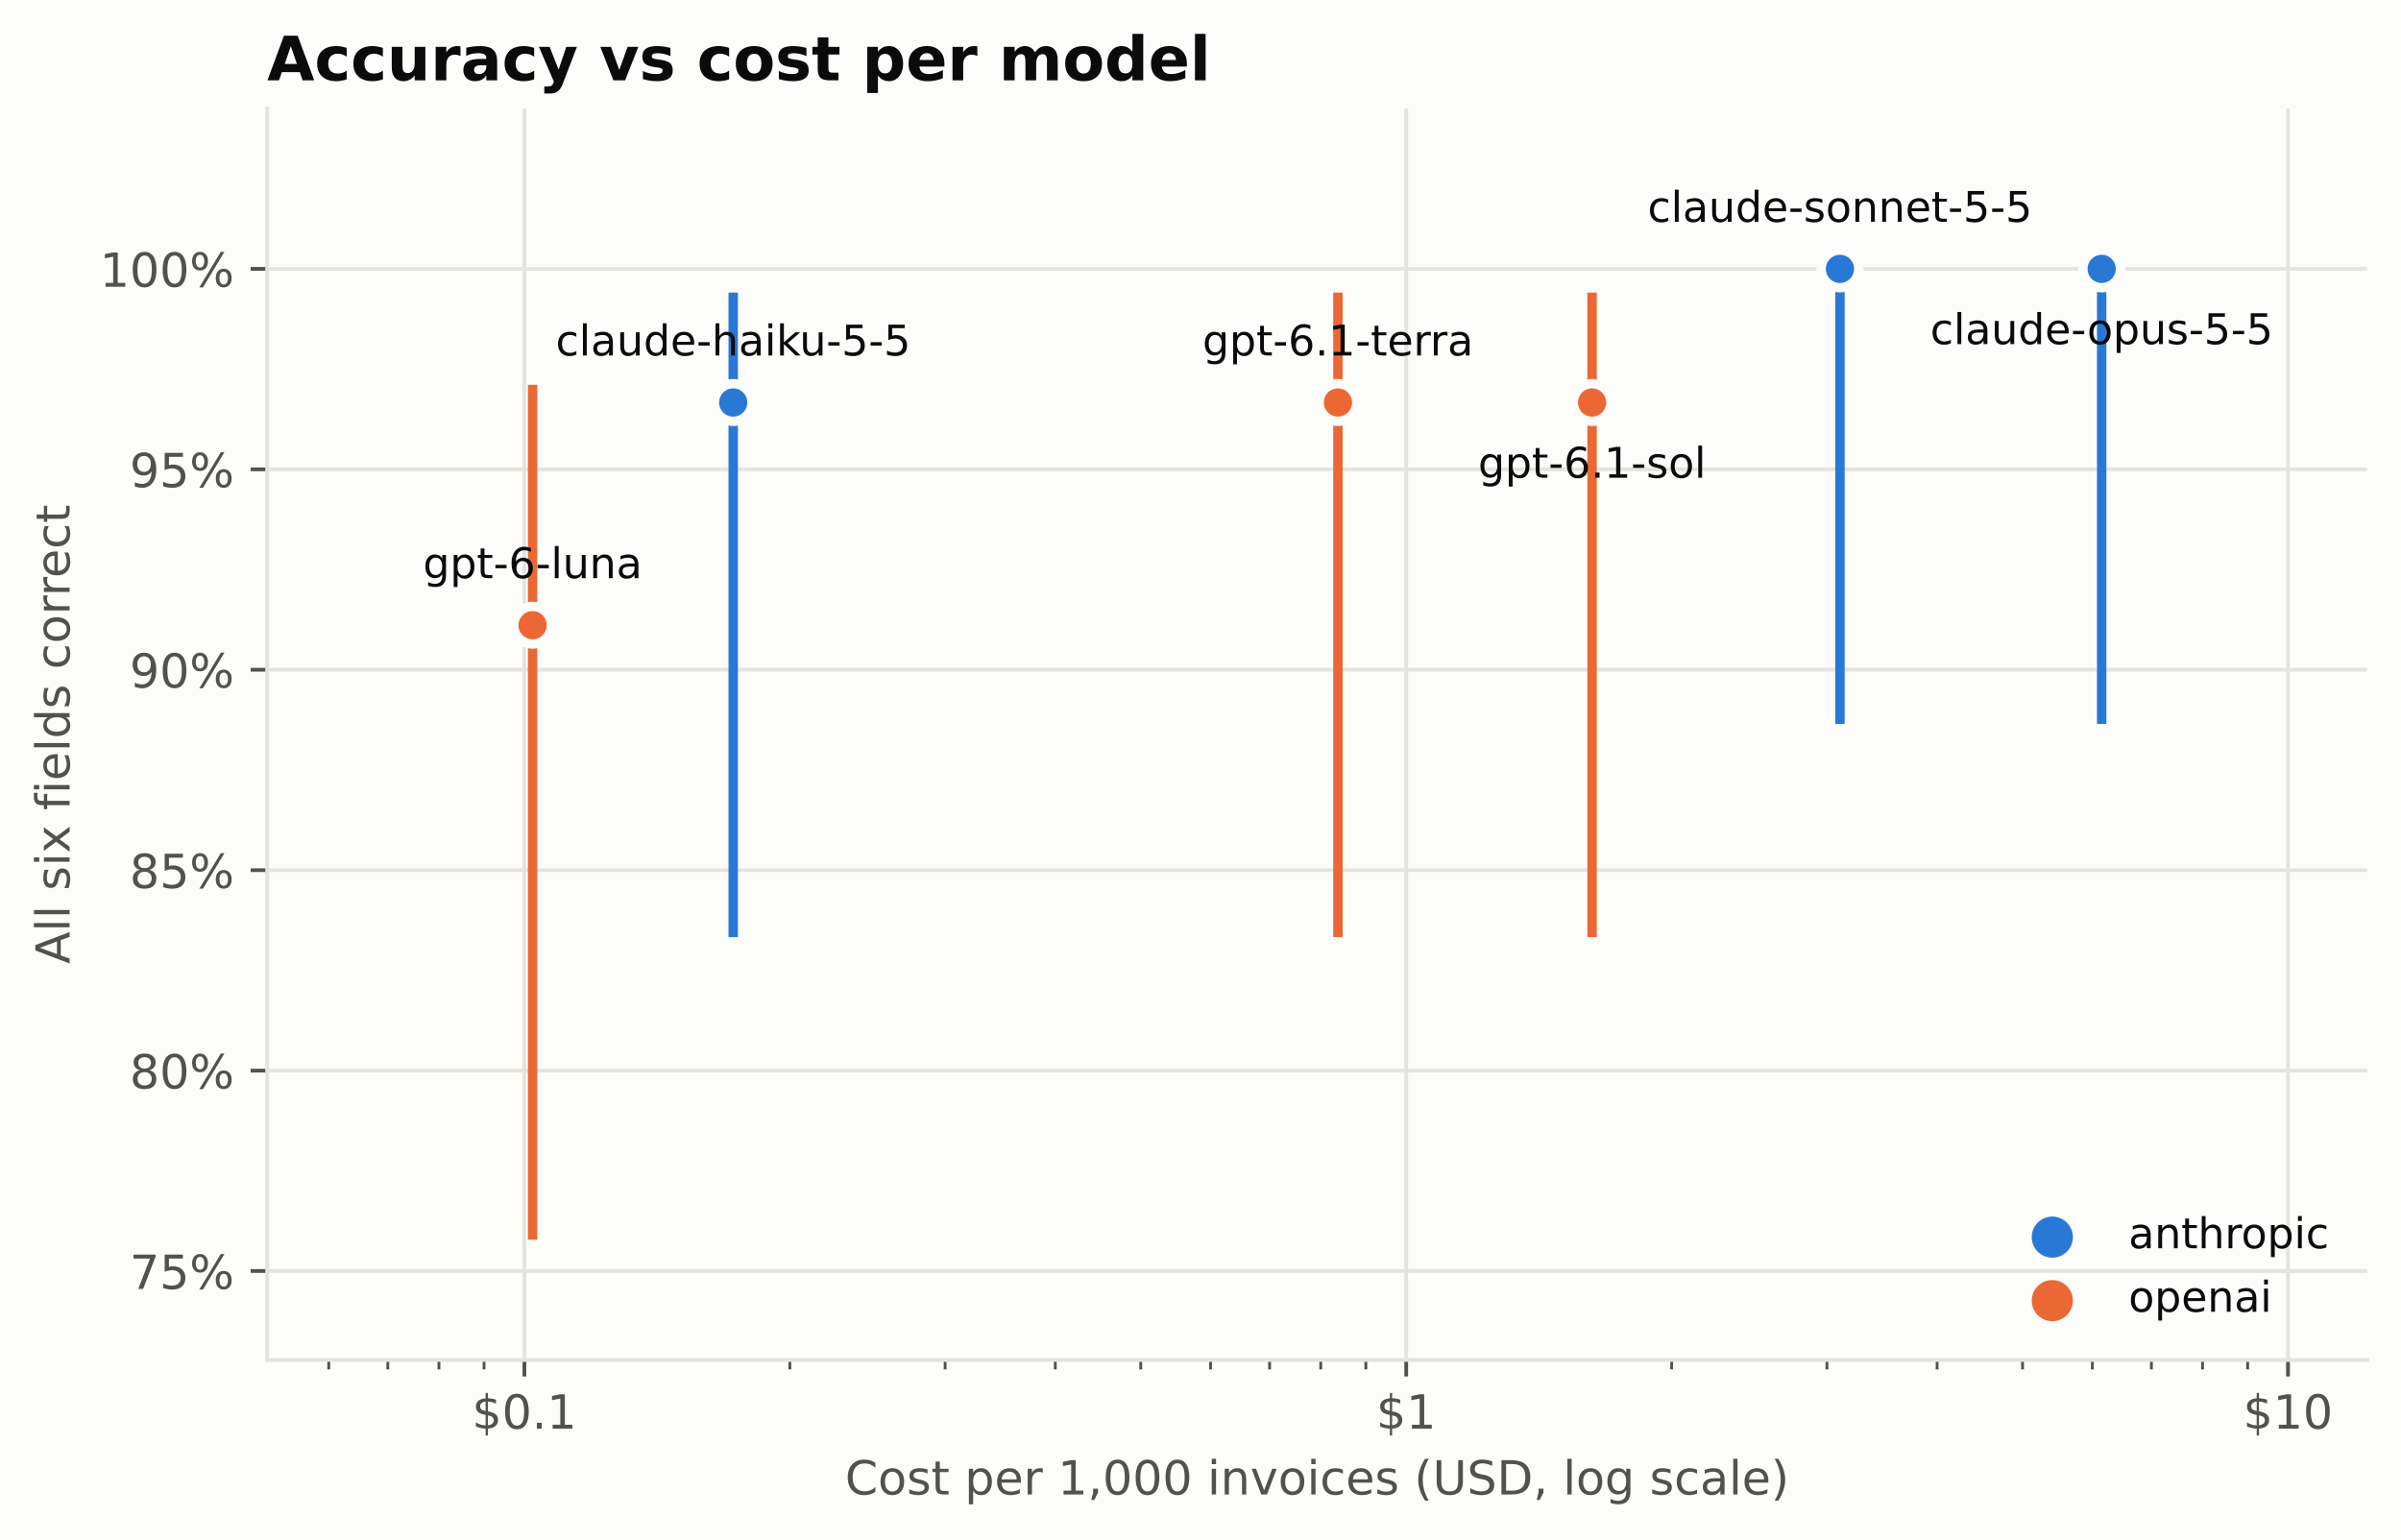
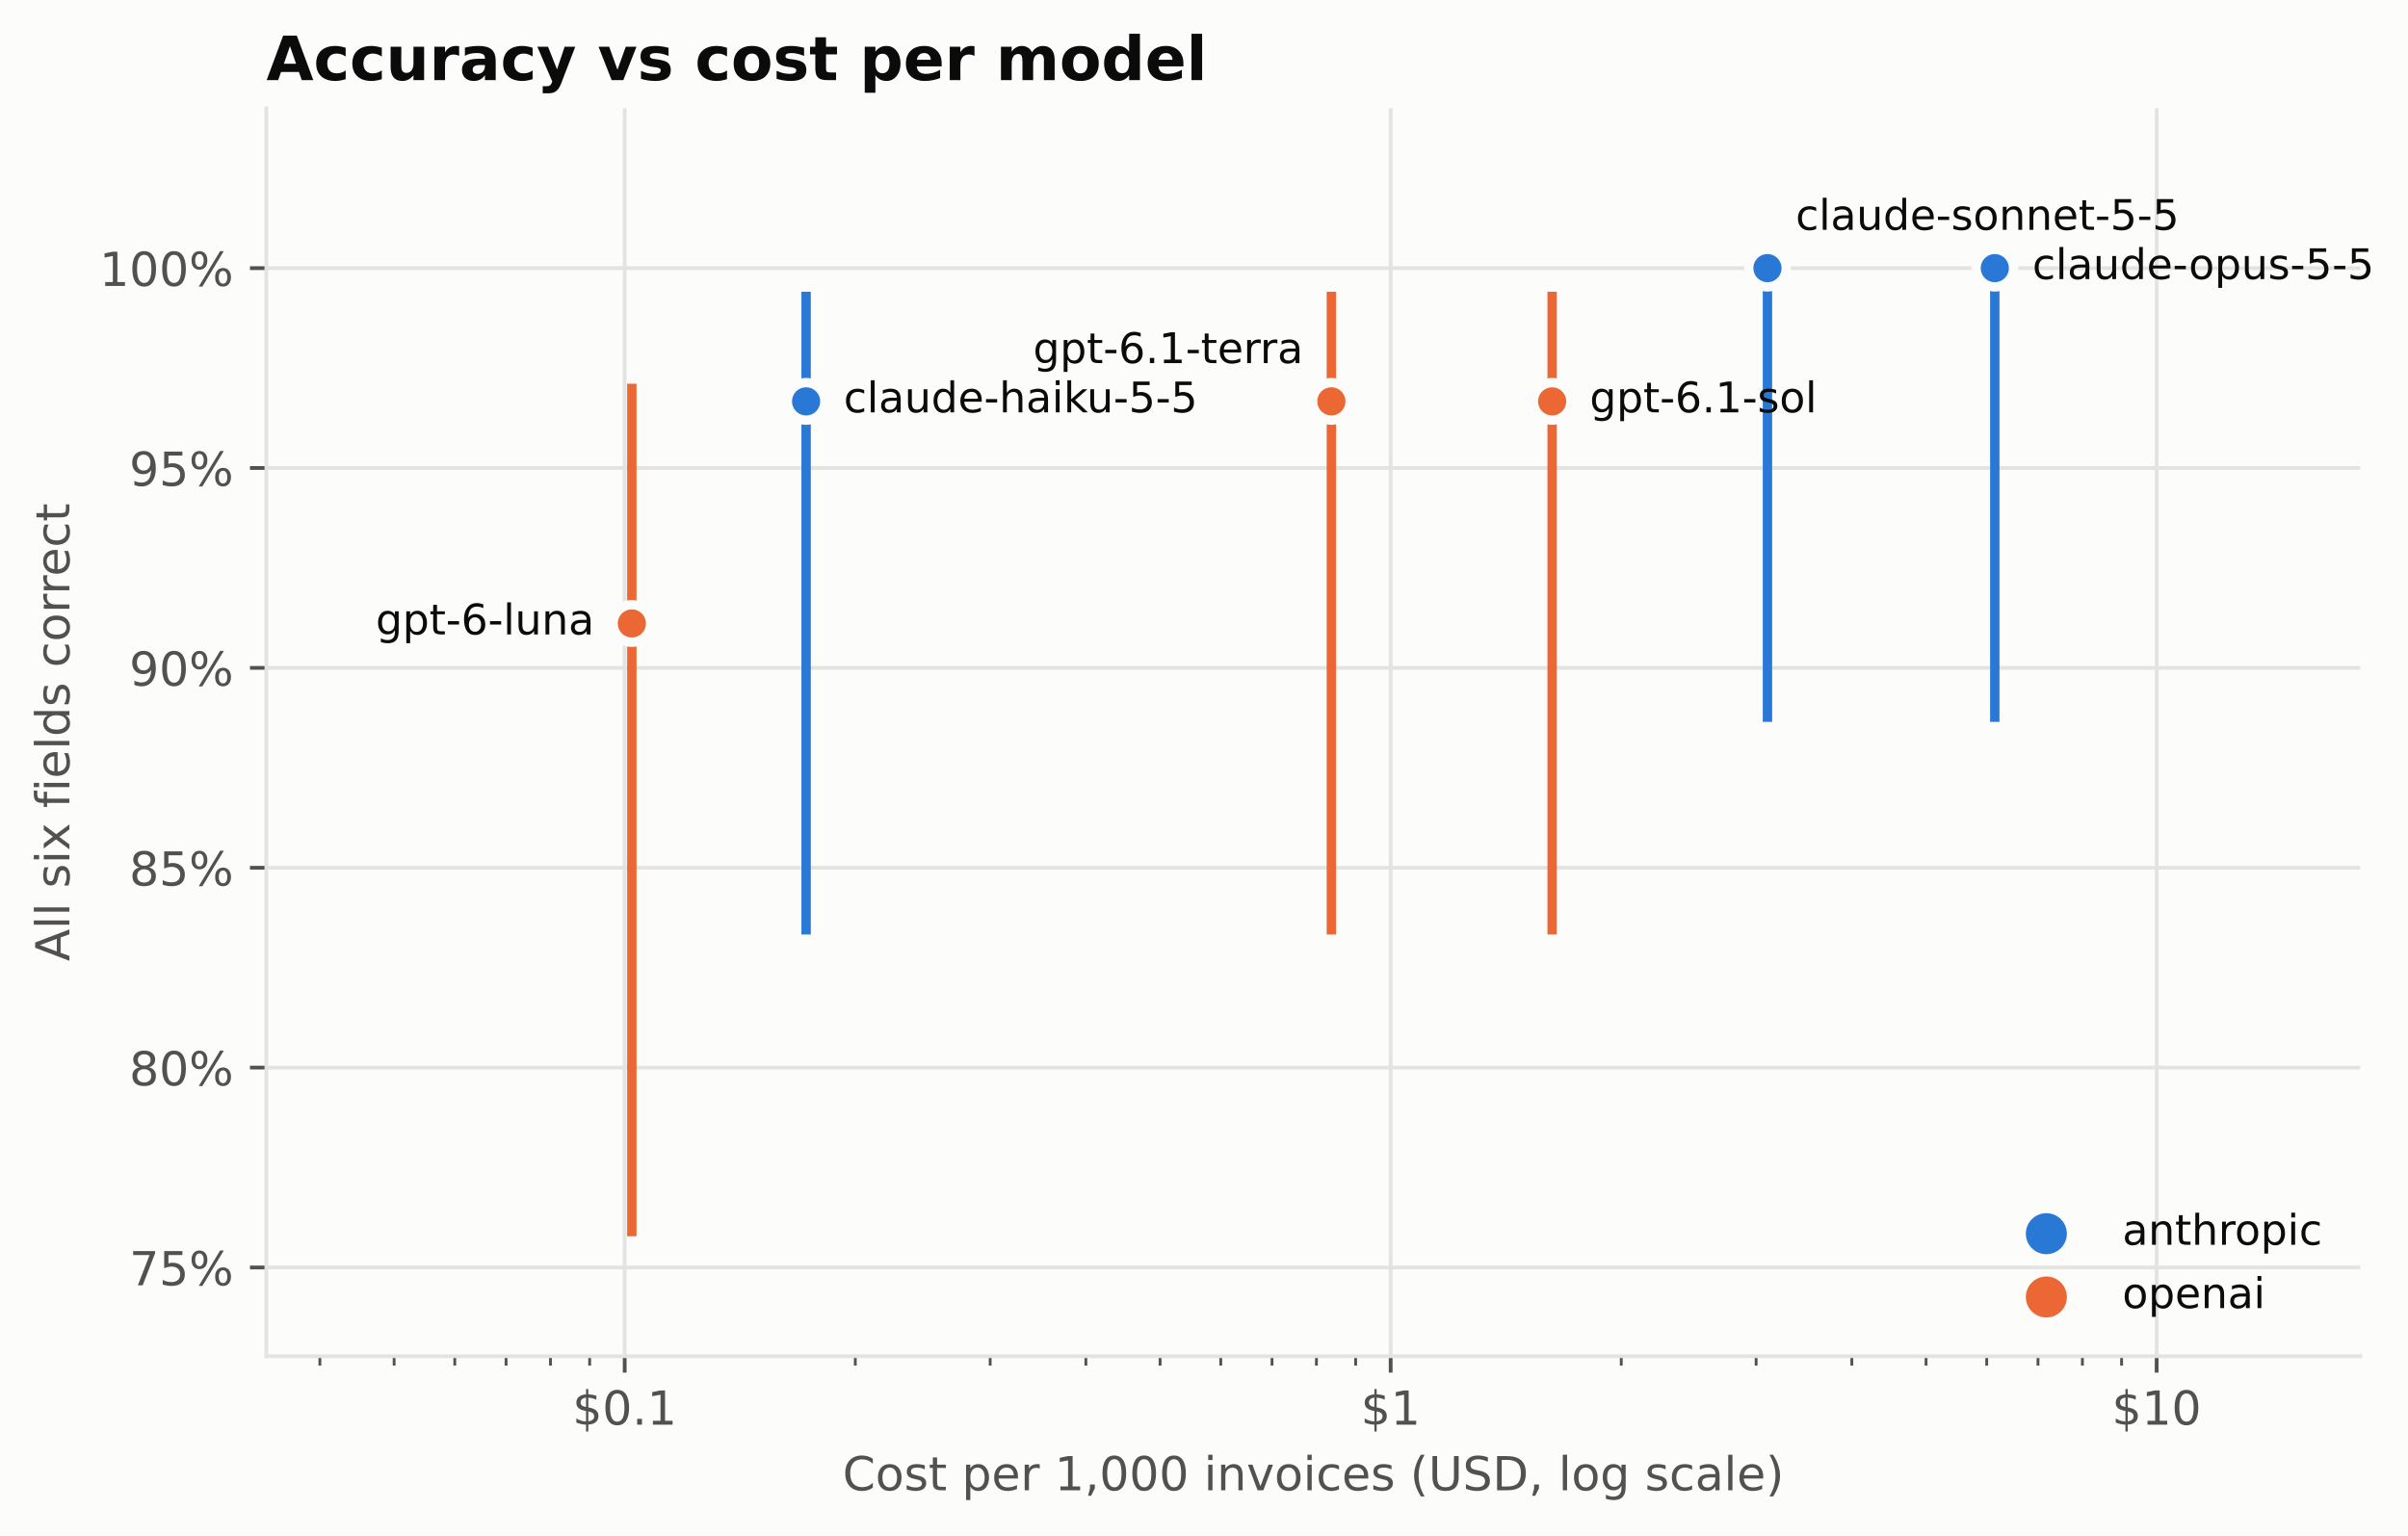
- <svg xmlns="http://www.w3.org/2000/svg" xmlns:xlink="http://www.w3.org/1999/xlink" width="510.39pt" height="327.392pt" viewBox="0 0 510.39 327.392" version="1.1">
+ <svg xmlns="http://www.w3.org/2000/svg" xmlns:xlink="http://www.w3.org/1999/xlink" width="513.369pt" height="327.392pt" viewBox="0 0 513.369 327.392" version="1.1">
  <defs>
    <style type="text/css">*{stroke-linejoin: round; stroke-linecap: butt}</style>
  </defs>
  <g id="figure_1">
    <g id="patch_1">
-       <path d="M 0 327.392  L 510.39 327.392  L 510.39 0  L 0 0  z " style="fill: #fcfcfb" />
+       <path d="M 0 327.392  L 513.369 327.392  L 513.369 0  L 0 0  z " style="fill: #fcfcfb" />
    </g>
    <g id="axes_1">
      <g id="patch_2">
        <path d="M 56.79 289.19  L 503.19 289.19  L 503.19 23.078  L 56.79 23.078  z " style="fill: #fcfcfb" />
      </g>
      <g id="PathCollection_1" />
      <g id="PathCollection_2" />
      <g id="matplotlib.axis_1">
        <g id="xtick_1">
          <g id="line2d_1">
-             <path d="M 111.472 289.19  L 111.472 23.078  " clip-path="url(#p094c985850)" style="fill: none; stroke: #e4e3df; stroke-width: 0.8; stroke-linecap: square" />
+             <path d="M 133.182 289.19  L 133.182 23.078  " clip-path="url(#p094c985850)" style="fill: none; stroke: #e4e3df; stroke-width: 0.8; stroke-linecap: square" />
          </g>
          <g id="line2d_2">
            <defs>
              <path id="ma56b4f8336" d="M 0 0  L 0 3.5  " style="stroke: #52514e; stroke-width: 0.8" />
            </defs>
            <g>
-               <use xlink:href="#ma56b4f8336" x="111.472" y="289.19" style="fill: #52514e; stroke: #52514e; stroke-width: 0.8" />
+               <use xlink:href="#ma56b4f8336" x="133.182" y="289.19" style="fill: #52514e; stroke: #52514e; stroke-width: 0.8" />
            </g>
          </g>
          <g id="text_1">
-             <text style="font-size: 10px; font-family: 'DejaVu Sans', 'Bitstream Vera Sans', 'Computer Modern Sans Serif', 'Lucida Grande', 'Verdana', 'Geneva', 'Lucid', 'Arial', 'Helvetica', 'Avant Garde', sans-serif; text-anchor: middle; fill: #52514e" x="111.472" y="303.788" transform="rotate(-0 111.4717 303.7884)">$0.1</text>
+             <text style="font-size: 10px; font-family: 'DejaVu Sans', 'Bitstream Vera Sans', 'Computer Modern Sans Serif', 'Lucida Grande', 'Verdana', 'Geneva', 'Lucid', 'Arial', 'Helvetica', 'Avant Garde', sans-serif; text-anchor: middle; fill: #52514e" x="133.182" y="303.788" transform="rotate(-0 133.1824 303.7884)">$0.1</text>
          </g>
        </g>
        <g id="xtick_2">
          <g id="line2d_3">
-             <path d="M 298.921 289.19  L 298.921 23.078  " clip-path="url(#p094c985850)" style="fill: none; stroke: #e4e3df; stroke-width: 0.8; stroke-linecap: square" />
+             <path d="M 296.482 289.19  L 296.482 23.078  " clip-path="url(#p094c985850)" style="fill: none; stroke: #e4e3df; stroke-width: 0.8; stroke-linecap: square" />
          </g>
          <g id="line2d_4">
            <g>
-               <use xlink:href="#ma56b4f8336" x="298.921" y="289.19" style="fill: #52514e; stroke: #52514e; stroke-width: 0.8" />
+               <use xlink:href="#ma56b4f8336" x="296.482" y="289.19" style="fill: #52514e; stroke: #52514e; stroke-width: 0.8" />
            </g>
          </g>
          <g id="text_2">
-             <text style="font-size: 10px; font-family: 'DejaVu Sans', 'Bitstream Vera Sans', 'Computer Modern Sans Serif', 'Lucida Grande', 'Verdana', 'Geneva', 'Lucid', 'Arial', 'Helvetica', 'Avant Garde', sans-serif; text-anchor: middle; fill: #52514e" x="298.921" y="303.788" transform="rotate(-0 298.9206 303.7884)">$1</text>
+             <text style="font-size: 10px; font-family: 'DejaVu Sans', 'Bitstream Vera Sans', 'Computer Modern Sans Serif', 'Lucida Grande', 'Verdana', 'Geneva', 'Lucid', 'Arial', 'Helvetica', 'Avant Garde', sans-serif; text-anchor: middle; fill: #52514e" x="296.482" y="303.788" transform="rotate(-0 296.4817 303.7884)">$1</text>
          </g>
        </g>
        <g id="xtick_3">
          <g id="line2d_5">
-             <path d="M 486.37 289.19  L 486.37 23.078  " clip-path="url(#p094c985850)" style="fill: none; stroke: #e4e3df; stroke-width: 0.8; stroke-linecap: square" />
+             <path d="M 459.781 289.19  L 459.781 23.078  " clip-path="url(#p094c985850)" style="fill: none; stroke: #e4e3df; stroke-width: 0.8; stroke-linecap: square" />
          </g>
          <g id="line2d_6">
            <g>
-               <use xlink:href="#ma56b4f8336" x="486.37" y="289.19" style="fill: #52514e; stroke: #52514e; stroke-width: 0.8" />
+               <use xlink:href="#ma56b4f8336" x="459.781" y="289.19" style="fill: #52514e; stroke: #52514e; stroke-width: 0.8" />
            </g>
          </g>
          <g id="text_3">
-             <text style="font-size: 10px; font-family: 'DejaVu Sans', 'Bitstream Vera Sans', 'Computer Modern Sans Serif', 'Lucida Grande', 'Verdana', 'Geneva', 'Lucid', 'Arial', 'Helvetica', 'Avant Garde', sans-serif; text-anchor: middle; fill: #52514e" x="486.37" y="303.788" transform="rotate(-0 486.3696 303.7884)">$10</text>
+             <text style="font-size: 10px; font-family: 'DejaVu Sans', 'Bitstream Vera Sans', 'Computer Modern Sans Serif', 'Lucida Grande', 'Verdana', 'Geneva', 'Lucid', 'Arial', 'Helvetica', 'Avant Garde', sans-serif; text-anchor: middle; fill: #52514e" x="459.781" y="303.788" transform="rotate(-0 459.781 303.7884)">$10</text>
          </g>
        </g>
        <g id="xtick_4">
          <g id="line2d_7">
            <defs>
              <path id="mac952b4b28" d="M 0 0  L 0 2  " style="stroke: #52514e; stroke-width: 0.6" />
            </defs>
            <g>
-               <use xlink:href="#mac952b4b28" x="69.886" y="289.19" style="fill: #52514e; stroke: #52514e; stroke-width: 0.6" />
+               <use xlink:href="#mac952b4b28" x="68.199" y="289.19" style="fill: #52514e; stroke: #52514e; stroke-width: 0.6" />
            </g>
          </g>
        </g>
        <g id="xtick_5">
          <g id="line2d_8">
            <g>
-               <use xlink:href="#mac952b4b28" x="82.436" y="289.19" style="fill: #52514e; stroke: #52514e; stroke-width: 0.6" />
+               <use xlink:href="#mac952b4b28" x="84.024" y="289.19" style="fill: #52514e; stroke: #52514e; stroke-width: 0.6" />
            </g>
          </g>
        </g>
        <g id="xtick_6">
          <g id="line2d_9">
            <g>
-               <use xlink:href="#mac952b4b28" x="93.306" y="289.19" style="fill: #52514e; stroke: #52514e; stroke-width: 0.6" />
+               <use xlink:href="#mac952b4b28" x="96.955" y="289.19" style="fill: #52514e; stroke: #52514e; stroke-width: 0.6" />
            </g>
          </g>
        </g>
        <g id="xtick_7">
          <g id="line2d_10">
            <g>
-               <use xlink:href="#mac952b4b28" x="102.895" y="289.19" style="fill: #52514e; stroke: #52514e; stroke-width: 0.6" />
+               <use xlink:href="#mac952b4b28" x="107.887" y="289.19" style="fill: #52514e; stroke: #52514e; stroke-width: 0.6" />
            </g>
          </g>
        </g>
        <g id="xtick_8">
          <g id="line2d_11">
            <g>
-               <use xlink:href="#mac952b4b28" x="167.899" y="289.19" style="fill: #52514e; stroke: #52514e; stroke-width: 0.6" />
+               <use xlink:href="#mac952b4b28" x="117.357" y="289.19" style="fill: #52514e; stroke: #52514e; stroke-width: 0.6" />
            </g>
          </g>
        </g>
        <g id="xtick_9">
          <g id="line2d_12">
            <g>
-               <use xlink:href="#mac952b4b28" x="200.908" y="289.19" style="fill: #52514e; stroke: #52514e; stroke-width: 0.6" />
+               <use xlink:href="#mac952b4b28" x="125.71" y="289.19" style="fill: #52514e; stroke: #52514e; stroke-width: 0.6" />
            </g>
          </g>
        </g>
        <g id="xtick_10">
          <g id="line2d_13">
            <g>
-               <use xlink:href="#mac952b4b28" x="224.327" y="289.19" style="fill: #52514e; stroke: #52514e; stroke-width: 0.6" />
+               <use xlink:href="#mac952b4b28" x="182.34" y="289.19" style="fill: #52514e; stroke: #52514e; stroke-width: 0.6" />
            </g>
          </g>
        </g>
        <g id="xtick_11">
          <g id="line2d_14">
            <g>
-               <use xlink:href="#mac952b4b28" x="242.493" y="289.19" style="fill: #52514e; stroke: #52514e; stroke-width: 0.6" />
+               <use xlink:href="#mac952b4b28" x="211.096" y="289.19" style="fill: #52514e; stroke: #52514e; stroke-width: 0.6" />
            </g>
          </g>
        </g>
        <g id="xtick_12">
          <g id="line2d_15">
            <g>
-               <use xlink:href="#mac952b4b28" x="257.335" y="289.19" style="fill: #52514e; stroke: #52514e; stroke-width: 0.6" />
+               <use xlink:href="#mac952b4b28" x="231.498" y="289.19" style="fill: #52514e; stroke: #52514e; stroke-width: 0.6" />
            </g>
          </g>
        </g>
        <g id="xtick_13">
          <g id="line2d_16">
            <g>
-               <use xlink:href="#mac952b4b28" x="269.884" y="289.19" style="fill: #52514e; stroke: #52514e; stroke-width: 0.6" />
+               <use xlink:href="#mac952b4b28" x="247.324" y="289.19" style="fill: #52514e; stroke: #52514e; stroke-width: 0.6" />
            </g>
          </g>
        </g>
        <g id="xtick_14">
          <g id="line2d_17">
            <g>
-               <use xlink:href="#mac952b4b28" x="280.755" y="289.19" style="fill: #52514e; stroke: #52514e; stroke-width: 0.6" />
+               <use xlink:href="#mac952b4b28" x="260.254" y="289.19" style="fill: #52514e; stroke: #52514e; stroke-width: 0.6" />
            </g>
          </g>
        </g>
        <g id="xtick_15">
          <g id="line2d_18">
            <g>
-               <use xlink:href="#mac952b4b28" x="290.343" y="289.19" style="fill: #52514e; stroke: #52514e; stroke-width: 0.6" />
+               <use xlink:href="#mac952b4b28" x="271.186" y="289.19" style="fill: #52514e; stroke: #52514e; stroke-width: 0.6" />
            </g>
          </g>
        </g>
        <g id="xtick_16">
          <g id="line2d_19">
            <g>
-               <use xlink:href="#mac952b4b28" x="355.348" y="289.19" style="fill: #52514e; stroke: #52514e; stroke-width: 0.6" />
+               <use xlink:href="#mac952b4b28" x="280.656" y="289.19" style="fill: #52514e; stroke: #52514e; stroke-width: 0.6" />
            </g>
          </g>
        </g>
        <g id="xtick_17">
          <g id="line2d_20">
            <g>
-               <use xlink:href="#mac952b4b28" x="388.357" y="289.19" style="fill: #52514e; stroke: #52514e; stroke-width: 0.6" />
+               <use xlink:href="#mac952b4b28" x="289.01" y="289.19" style="fill: #52514e; stroke: #52514e; stroke-width: 0.6" />
            </g>
          </g>
        </g>
        <g id="xtick_18">
          <g id="line2d_21">
            <g>
-               <use xlink:href="#mac952b4b28" x="411.776" y="289.19" style="fill: #52514e; stroke: #52514e; stroke-width: 0.6" />
+               <use xlink:href="#mac952b4b28" x="345.64" y="289.19" style="fill: #52514e; stroke: #52514e; stroke-width: 0.6" />
            </g>
          </g>
        </g>
        <g id="xtick_19">
          <g id="line2d_22">
            <g>
-               <use xlink:href="#mac952b4b28" x="429.942" y="289.19" style="fill: #52514e; stroke: #52514e; stroke-width: 0.6" />
+               <use xlink:href="#mac952b4b28" x="374.395" y="289.19" style="fill: #52514e; stroke: #52514e; stroke-width: 0.6" />
            </g>
          </g>
        </g>
        <g id="xtick_20">
          <g id="line2d_23">
            <g>
-               <use xlink:href="#mac952b4b28" x="444.784" y="289.19" style="fill: #52514e; stroke: #52514e; stroke-width: 0.6" />
+               <use xlink:href="#mac952b4b28" x="394.798" y="289.19" style="fill: #52514e; stroke: #52514e; stroke-width: 0.6" />
            </g>
          </g>
        </g>
        <g id="xtick_21">
          <g id="line2d_24">
            <g>
-               <use xlink:href="#mac952b4b28" x="457.333" y="289.19" style="fill: #52514e; stroke: #52514e; stroke-width: 0.6" />
+               <use xlink:href="#mac952b4b28" x="410.623" y="289.19" style="fill: #52514e; stroke: #52514e; stroke-width: 0.6" />
            </g>
          </g>
        </g>
        <g id="xtick_22">
          <g id="line2d_25">
            <g>
-               <use xlink:href="#mac952b4b28" x="468.204" y="289.19" style="fill: #52514e; stroke: #52514e; stroke-width: 0.6" />
+               <use xlink:href="#mac952b4b28" x="423.553" y="289.19" style="fill: #52514e; stroke: #52514e; stroke-width: 0.6" />
            </g>
          </g>
        </g>
        <g id="xtick_23">
          <g id="line2d_26">
            <g>
-               <use xlink:href="#mac952b4b28" x="477.792" y="289.19" style="fill: #52514e; stroke: #52514e; stroke-width: 0.6" />
+               <use xlink:href="#mac952b4b28" x="434.486" y="289.19" style="fill: #52514e; stroke: #52514e; stroke-width: 0.6" />
+             </g>
+           </g>
+         </g>
+         <g id="xtick_24">
+           <g id="line2d_27">
+             <g>
+               <use xlink:href="#mac952b4b28" x="443.956" y="289.19" style="fill: #52514e; stroke: #52514e; stroke-width: 0.6" />
+             </g>
+           </g>
+         </g>
+         <g id="xtick_25">
+           <g id="line2d_28">
+             <g>
+               <use xlink:href="#mac952b4b28" x="452.309" y="289.19" style="fill: #52514e; stroke: #52514e; stroke-width: 0.6" />
            </g>
          </g>
        </g>
        <g id="text_4">
          <text style="font-size: 10px; font-family: 'DejaVu Sans', 'Bitstream Vera Sans', 'Computer Modern Sans Serif', 'Lucida Grande', 'Verdana', 'Geneva', 'Lucid', 'Arial', 'Helvetica', 'Avant Garde', sans-serif; text-anchor: middle; fill: #52514e" x="279.99" y="317.789" transform="rotate(-0 279.9898 317.7892)">Cost per 1,000 invoices (USD, log scale)</text>
        </g>
      </g>
      <g id="matplotlib.axis_2">
        <g id="ytick_1">
-           <g id="line2d_27">
+           <g id="line2d_29">
            <path d="M 56.79 270.272  L 503.19 270.272  " clip-path="url(#p094c985850)" style="fill: none; stroke: #e4e3df; stroke-width: 0.8; stroke-linecap: square" />
          </g>
-           <g id="line2d_28">
+           <g id="line2d_30">
            <defs>
              <path id="m12b70204bd" d="M 0 0  L -3.5 0  " style="stroke: #52514e; stroke-width: 0.8" />
            </defs>
            <g>
              <use xlink:href="#m12b70204bd" x="56.79" y="270.272" style="fill: #52514e; stroke: #52514e; stroke-width: 0.8" />
            </g>
          </g>
          <g id="text_5">
            <text style="font-size: 10px; font-family: 'DejaVu Sans', 'Bitstream Vera Sans', 'Computer Modern Sans Serif', 'Lucida Grande', 'Verdana', 'Geneva', 'Lucid', 'Arial', 'Helvetica', 'Avant Garde', sans-serif; text-anchor: end; fill: #52514e" x="49.79" y="274.071" transform="rotate(-0 49.78984 274.071)">75%</text>
          </g>
        </g>
        <g id="ytick_2">
-           <g id="line2d_29">
+           <g id="line2d_31">
            <path d="M 56.79 227.652  L 503.19 227.652  " clip-path="url(#p094c985850)" style="fill: none; stroke: #e4e3df; stroke-width: 0.8; stroke-linecap: square" />
          </g>
-           <g id="line2d_30">
+           <g id="line2d_32">
            <g>
              <use xlink:href="#m12b70204bd" x="56.79" y="227.652" style="fill: #52514e; stroke: #52514e; stroke-width: 0.8" />
            </g>
          </g>
          <g id="text_6">
            <text style="font-size: 10px; font-family: 'DejaVu Sans', 'Bitstream Vera Sans', 'Computer Modern Sans Serif', 'Lucida Grande', 'Verdana', 'Geneva', 'Lucid', 'Arial', 'Helvetica', 'Avant Garde', sans-serif; text-anchor: end; fill: #52514e" x="49.79" y="231.451" transform="rotate(-0 49.78984 231.4513)">80%</text>
          </g>
        </g>
        <g id="ytick_3">
-           <g id="line2d_31">
+           <g id="line2d_33">
            <path d="M 56.79 185.033  L 503.19 185.033  " clip-path="url(#p094c985850)" style="fill: none; stroke: #e4e3df; stroke-width: 0.8; stroke-linecap: square" />
          </g>
-           <g id="line2d_32">
+           <g id="line2d_34">
            <g>
              <use xlink:href="#m12b70204bd" x="56.79" y="185.033" style="fill: #52514e; stroke: #52514e; stroke-width: 0.8" />
            </g>
          </g>
          <g id="text_7">
            <text style="font-size: 10px; font-family: 'DejaVu Sans', 'Bitstream Vera Sans', 'Computer Modern Sans Serif', 'Lucida Grande', 'Verdana', 'Geneva', 'Lucid', 'Arial', 'Helvetica', 'Avant Garde', sans-serif; text-anchor: end; fill: #52514e" x="49.79" y="188.832" transform="rotate(-0 49.78984 188.8316)">85%</text>
          </g>
        </g>
        <g id="ytick_4">
-           <g id="line2d_33">
+           <g id="line2d_35">
            <path d="M 56.79 142.413  L 503.19 142.413  " clip-path="url(#p094c985850)" style="fill: none; stroke: #e4e3df; stroke-width: 0.8; stroke-linecap: square" />
          </g>
-           <g id="line2d_34">
+           <g id="line2d_36">
            <g>
              <use xlink:href="#m12b70204bd" x="56.79" y="142.413" style="fill: #52514e; stroke: #52514e; stroke-width: 0.8" />
            </g>
          </g>
          <g id="text_8">
            <text style="font-size: 10px; font-family: 'DejaVu Sans', 'Bitstream Vera Sans', 'Computer Modern Sans Serif', 'Lucida Grande', 'Verdana', 'Geneva', 'Lucid', 'Arial', 'Helvetica', 'Avant Garde', sans-serif; text-anchor: end; fill: #52514e" x="49.79" y="146.212" transform="rotate(-0 49.78984 146.2119)">90%</text>
          </g>
        </g>
        <g id="ytick_5">
-           <g id="line2d_35">
+           <g id="line2d_37">
            <path d="M 56.79 99.793  L 503.19 99.793  " clip-path="url(#p094c985850)" style="fill: none; stroke: #e4e3df; stroke-width: 0.8; stroke-linecap: square" />
          </g>
-           <g id="line2d_36">
+           <g id="line2d_38">
            <g>
              <use xlink:href="#m12b70204bd" x="56.79" y="99.793" style="fill: #52514e; stroke: #52514e; stroke-width: 0.8" />
            </g>
          </g>
          <g id="text_9">
            <text style="font-size: 10px; font-family: 'DejaVu Sans', 'Bitstream Vera Sans', 'Computer Modern Sans Serif', 'Lucida Grande', 'Verdana', 'Geneva', 'Lucid', 'Arial', 'Helvetica', 'Avant Garde', sans-serif; text-anchor: end; fill: #52514e" x="49.79" y="103.592" transform="rotate(-0 49.78984 103.5922)">95%</text>
          </g>
        </g>
        <g id="ytick_6">
-           <g id="line2d_37">
+           <g id="line2d_39">
            <path d="M 56.79 57.174  L 503.19 57.174  " clip-path="url(#p094c985850)" style="fill: none; stroke: #e4e3df; stroke-width: 0.8; stroke-linecap: square" />
          </g>
-           <g id="line2d_38">
+           <g id="line2d_40">
            <g>
              <use xlink:href="#m12b70204bd" x="56.79" y="57.174" style="fill: #52514e; stroke: #52514e; stroke-width: 0.8" />
            </g>
          </g>
          <g id="text_10">
            <text style="font-size: 10px; font-family: 'DejaVu Sans', 'Bitstream Vera Sans', 'Computer Modern Sans Serif', 'Lucida Grande', 'Verdana', 'Geneva', 'Lucid', 'Arial', 'Helvetica', 'Avant Garde', sans-serif; text-anchor: end; fill: #52514e" x="49.79" y="60.973" transform="rotate(-0 49.78984 60.97254)">100%</text>
          </g>
        </g>
        <g id="text_11">
          <text style="font-size: 10px; font-family: 'DejaVu Sans', 'Bitstream Vera Sans', 'Computer Modern Sans Serif', 'Lucida Grande', 'Verdana', 'Geneva', 'Lucid', 'Arial', 'Helvetica', 'Avant Garde', sans-serif; text-anchor: middle; fill: #52514e" x="14.798" y="156.134" transform="rotate(-90 14.79844 156.134)">All six fields correct</text>
        </g>
      </g>
      <g id="patch_3">
        <path d="M 56.79 289.19  L 56.79 23.078  " style="fill: none; stroke: #e4e3df; stroke-width: 0.8; stroke-linejoin: miter; stroke-linecap: square" />
      </g>
      <g id="patch_4">
        <path d="M 56.79 289.19  L 503.19 289.19  " style="fill: none; stroke: #e4e3df; stroke-width: 0.8; stroke-linejoin: miter; stroke-linecap: square" />
      </g>
      <g id="LineCollection_1">
-         <path d="M 446.762 153.935  L 446.762 57.174  " clip-path="url(#p094c985850)" style="fill: none; stroke: #2a78d6; stroke-width: 2" />
+         <path d="M 425.276 153.935  L 425.276 57.174  " clip-path="url(#p094c985850)" style="fill: none; stroke: #2a78d6; stroke-width: 2" />
      </g>
      <g id="LineCollection_2">
-         <path d="M 391.128 153.935  L 391.128 57.174  " clip-path="url(#p094c985850)" style="fill: none; stroke: #2a78d6; stroke-width: 2" />
+         <path d="M 376.81 153.935  L 376.81 57.174  " clip-path="url(#p094c985850)" style="fill: none; stroke: #2a78d6; stroke-width: 2" />
      </g>
      <g id="LineCollection_3">
-         <path d="M 155.863 199.274  L 155.863 62.21  " clip-path="url(#p094c985850)" style="fill: none; stroke: #2a78d6; stroke-width: 2" />
+         <path d="M 171.855 199.274  L 171.855 62.21  " clip-path="url(#p094c985850)" style="fill: none; stroke: #2a78d6; stroke-width: 2" />
      </g>
      <g id="LineCollection_4">
-         <path d="M 338.435 199.274  L 338.435 62.21  " clip-path="url(#p094c985850)" style="fill: none; stroke: #eb6834; stroke-width: 2" />
+         <path d="M 330.905 199.274  L 330.905 62.21  " clip-path="url(#p094c985850)" style="fill: none; stroke: #eb6834; stroke-width: 2" />
      </g>
      <g id="LineCollection_5">
-         <path d="M 284.41 199.274  L 284.41 62.21  " clip-path="url(#p094c985850)" style="fill: none; stroke: #eb6834; stroke-width: 2" />
+         <path d="M 283.84 199.274  L 283.84 62.21  " clip-path="url(#p094c985850)" style="fill: none; stroke: #eb6834; stroke-width: 2" />
      </g>
      <g id="LineCollection_6">
-         <path d="M 113.218 263.618  L 113.218 81.825  " clip-path="url(#p094c985850)" style="fill: none; stroke: #eb6834; stroke-width: 2" />
+         <path d="M 134.703 263.618  L 134.703 81.825  " clip-path="url(#p094c985850)" style="fill: none; stroke: #eb6834; stroke-width: 2" />
      </g>
      <g id="text_12">
-         <text style="font-size: 9px; font-family: 'DejaVu Sans', 'Bitstream Vera Sans', 'Computer Modern Sans Serif', 'Lucida Grande', 'Verdana', 'Geneva', 'Lucid', 'Arial', 'Helvetica', 'Avant Garde', sans-serif; text-anchor: middle; fill: #0b0b0b" x="113.218" y="122.942" transform="rotate(-0 113.2176 122.942)">gpt-6-luna</text>
+         <text style="font-size: 9px; font-family: 'DejaVu Sans', 'Bitstream Vera Sans', 'Computer Modern Sans Serif', 'Lucida Grande', 'Verdana', 'Geneva', 'Lucid', 'Arial', 'Helvetica', 'Avant Garde', sans-serif; text-anchor: end; fill: #0b0b0b" x="126.703" y="135.28" transform="rotate(-0 126.7034 135.2803)">gpt-6-luna</text>
      </g>
      <g id="text_13">
-         <text style="font-size: 9px; font-family: 'DejaVu Sans', 'Bitstream Vera Sans', 'Computer Modern Sans Serif', 'Lucida Grande', 'Verdana', 'Geneva', 'Lucid', 'Arial', 'Helvetica', 'Avant Garde', sans-serif; text-anchor: middle; fill: #0b0b0b" x="155.863" y="75.587" transform="rotate(-0 155.8628 75.58684)">claude-haiku-5-5</text>
+         <text style="font-size: 9px; font-family: 'DejaVu Sans', 'Bitstream Vera Sans', 'Computer Modern Sans Serif', 'Lucida Grande', 'Verdana', 'Geneva', 'Lucid', 'Arial', 'Helvetica', 'Avant Garde', sans-serif; text-anchor: start; fill: #0b0b0b" x="179.855" y="87.925" transform="rotate(-0 179.8545 87.92508)">claude-haiku-5-5</text>
      </g>
      <g id="text_14">
-         <text style="font-size: 9px; font-family: 'DejaVu Sans', 'Bitstream Vera Sans', 'Computer Modern Sans Serif', 'Lucida Grande', 'Verdana', 'Geneva', 'Lucid', 'Arial', 'Helvetica', 'Avant Garde', sans-serif; text-anchor: middle; fill: #0b0b0b" x="284.41" y="75.587" transform="rotate(-0 284.4097 75.58684)">gpt-6.1-terra</text>
+         <text style="font-size: 9px; font-family: 'DejaVu Sans', 'Bitstream Vera Sans', 'Computer Modern Sans Serif', 'Lucida Grande', 'Verdana', 'Geneva', 'Lucid', 'Arial', 'Helvetica', 'Avant Garde', sans-serif; text-anchor: end; fill: #0b0b0b" x="277.84" y="77.425" transform="rotate(-0 277.8403 77.42473)">gpt-6.1-terra</text>
      </g>
      <g id="text_15">
-         <text style="font-size: 9px; font-family: 'DejaVu Sans', 'Bitstream Vera Sans', 'Computer Modern Sans Serif', 'Lucida Grande', 'Verdana', 'Geneva', 'Lucid', 'Arial', 'Helvetica', 'Avant Garde', sans-serif; text-anchor: middle; fill: #0b0b0b" x="338.435" y="101.587" transform="rotate(-0 338.4349 101.5868)">gpt-6.1-sol</text>
+         <text style="font-size: 9px; font-family: 'DejaVu Sans', 'Bitstream Vera Sans', 'Computer Modern Sans Serif', 'Lucida Grande', 'Verdana', 'Geneva', 'Lucid', 'Arial', 'Helvetica', 'Avant Garde', sans-serif; text-anchor: start; fill: #0b0b0b" x="338.905" y="87.925" transform="rotate(-0 338.9052 87.92508)">gpt-6.1-sol</text>
      </g>
      <g id="text_16">
-         <text style="font-size: 9px; font-family: 'DejaVu Sans', 'Bitstream Vera Sans', 'Computer Modern Sans Serif', 'Lucida Grande', 'Verdana', 'Geneva', 'Lucid', 'Arial', 'Helvetica', 'Avant Garde', sans-serif; text-anchor: middle; fill: #0b0b0b" x="391.128" y="47.174" transform="rotate(-0 391.1279 47.17372)">claude-sonnet-5-5</text>
+         <text style="font-size: 9px; font-family: 'DejaVu Sans', 'Bitstream Vera Sans', 'Computer Modern Sans Serif', 'Lucida Grande', 'Verdana', 'Geneva', 'Lucid', 'Arial', 'Helvetica', 'Avant Garde', sans-serif; text-anchor: start; fill: #0b0b0b" x="382.81" y="49.012" transform="rotate(-0 382.8097 49.01161)">claude-sonnet-5-5</text>
      </g>
      <g id="text_17">
-         <text style="font-size: 9px; font-family: 'DejaVu Sans', 'Bitstream Vera Sans', 'Computer Modern Sans Serif', 'Lucida Grande', 'Verdana', 'Geneva', 'Lucid', 'Arial', 'Helvetica', 'Avant Garde', sans-serif; text-anchor: middle; fill: #0b0b0b" x="446.762" y="73.174" transform="rotate(-0 446.7621 73.17372)">claude-opus-5-5</text>
+         <text style="font-size: 9px; font-family: 'DejaVu Sans', 'Bitstream Vera Sans', 'Computer Modern Sans Serif', 'Lucida Grande', 'Verdana', 'Geneva', 'Lucid', 'Arial', 'Helvetica', 'Avant Garde', sans-serif; text-anchor: start; fill: #0b0b0b" x="433.276" y="59.512" transform="rotate(-0 433.2763 59.51196)">claude-opus-5-5</text>
      </g>
      <g id="text_18">
        <text style="font-weight: 700; font-size: 13px; font-family: 'DejaVu Sans', 'Bitstream Vera Sans', 'Computer Modern Sans Serif', 'Lucida Grande', 'Verdana', 'Geneva', 'Lucid', 'Arial', 'Helvetica', 'Avant Garde', sans-serif; text-anchor: start; fill: #0b0b0b" x="56.79" y="17.078" transform="rotate(-0 56.78984 17.07797)">Accuracy vs cost per model</text>
      </g>
-       <g id="line2d_39">
+       <g id="line2d_41">
        <defs>
          <path id="m4ce9ab91de" d="M 0 4  C 1.061 4 2.078 3.579 2.828 2.828  C 3.579 2.078 4 1.061 4 0  C 4 -1.061 3.579 -2.078 2.828 -2.828  C 2.078 -3.579 1.061 -4 0 -4  C -1.061 -4 -2.078 -3.579 -2.828 -2.828  C -3.579 -2.078 -4 -1.061 -4 0  C -4 1.061 -3.579 2.078 -2.828 2.828  C -2.078 3.579 -1.061 4 0 4  z " style="stroke: #fcfcfb; stroke-width: 2" />
        </defs>
        <g clip-path="url(#p094c985850)">
-           <use xlink:href="#m4ce9ab91de" x="446.762" y="57.174" style="fill: #2a78d6; stroke: #fcfcfb; stroke-width: 2" />
-         </g>
-       </g>
-       <g id="line2d_40">
-         <g clip-path="url(#p094c985850)">
-           <use xlink:href="#m4ce9ab91de" x="391.128" y="57.174" style="fill: #2a78d6; stroke: #fcfcfb; stroke-width: 2" />
-         </g>
-       </g>
-       <g id="line2d_41">
-         <g clip-path="url(#p094c985850)">
-           <use xlink:href="#m4ce9ab91de" x="155.863" y="85.587" style="fill: #2a78d6; stroke: #fcfcfb; stroke-width: 2" />
+           <use xlink:href="#m4ce9ab91de" x="425.276" y="57.174" style="fill: #2a78d6; stroke: #fcfcfb; stroke-width: 2" />
        </g>
      </g>
      <g id="line2d_42">
+         <g clip-path="url(#p094c985850)">
+           <use xlink:href="#m4ce9ab91de" x="376.81" y="57.174" style="fill: #2a78d6; stroke: #fcfcfb; stroke-width: 2" />
+         </g>
+       </g>
+       <g id="line2d_43">
+         <g clip-path="url(#p094c985850)">
+           <use xlink:href="#m4ce9ab91de" x="171.855" y="85.587" style="fill: #2a78d6; stroke: #fcfcfb; stroke-width: 2" />
+         </g>
+       </g>
+       <g id="line2d_44">
        <defs>
          <path id="m1d4267d3fd" d="M 0 4  C 1.061 4 2.078 3.579 2.828 2.828  C 3.579 2.078 4 1.061 4 0  C 4 -1.061 3.579 -2.078 2.828 -2.828  C 2.078 -3.579 1.061 -4 0 -4  C -1.061 -4 -2.078 -3.579 -2.828 -2.828  C -3.579 -2.078 -4 -1.061 -4 0  C -4 1.061 -3.579 2.078 -2.828 2.828  C -2.078 3.579 -1.061 4 0 4  z " style="stroke: #fcfcfb; stroke-width: 2" />
        </defs>
        <g clip-path="url(#p094c985850)">
-           <use xlink:href="#m1d4267d3fd" x="338.435" y="85.587" style="fill: #eb6834; stroke: #fcfcfb; stroke-width: 2" />
-         </g>
-       </g>
-       <g id="line2d_43">
-         <g clip-path="url(#p094c985850)">
-           <use xlink:href="#m1d4267d3fd" x="284.41" y="85.587" style="fill: #eb6834; stroke: #fcfcfb; stroke-width: 2" />
-         </g>
-       </g>
-       <g id="line2d_44">
-         <g clip-path="url(#p094c985850)">
-           <use xlink:href="#m1d4267d3fd" x="113.218" y="132.942" style="fill: #eb6834; stroke: #fcfcfb; stroke-width: 2" />
+           <use xlink:href="#m1d4267d3fd" x="330.905" y="85.587" style="fill: #eb6834; stroke: #fcfcfb; stroke-width: 2" />
+         </g>
+       </g>
+       <g id="line2d_45">
+         <g clip-path="url(#p094c985850)">
+           <use xlink:href="#m1d4267d3fd" x="283.84" y="85.587" style="fill: #eb6834; stroke: #fcfcfb; stroke-width: 2" />
+         </g>
+       </g>
+       <g id="line2d_46">
+         <g clip-path="url(#p094c985850)">
+           <use xlink:href="#m1d4267d3fd" x="134.703" y="132.942" style="fill: #eb6834; stroke: #fcfcfb; stroke-width: 2" />
        </g>
      </g>
      <g id="legend_1">
        <g id="PathCollection_3">
          <defs>
            <path id="mdccd7758c4" d="M 0 3.873  C 1.027 3.873 2.012 3.465 2.739 2.739  C 3.465 2.012 3.873 1.027 3.873 0  C 3.873 -1.027 3.465 -2.012 2.739 -2.739  C 2.012 -3.465 1.027 -3.873 0 -3.873  C -1.027 -3.873 -2.012 -3.465 -2.739 -2.739  C -3.465 -2.012 -3.873 -1.027 -3.873 0  C -3.873 1.027 -3.465 2.012 -2.739 2.739  C -2.012 3.465 -1.027 3.873 0 3.873  z " style="stroke: #2a78d6" />
          </defs>
          <g>
            <use xlink:href="#mdccd7758c4" x="436.268" y="263.065" style="fill: #2a78d6; stroke: #2a78d6" />
          </g>
        </g>
        <g id="text_19">
          <text style="font-size: 9px; font-family: 'DejaVu Sans', 'Bitstream Vera Sans', 'Computer Modern Sans Serif', 'Lucida Grande', 'Verdana', 'Geneva', 'Lucid', 'Arial', 'Helvetica', 'Avant Garde', sans-serif; text-anchor: start; fill: #0b0b0b" x="452.468" y="265.427" transform="rotate(-0 452.4678 265.4272)">anthropic</text>
        </g>
        <g id="PathCollection_4">
          <defs>
            <path id="m95d7621d5e" d="M 0 3.873  C 1.027 3.873 2.012 3.465 2.739 2.739  C 3.465 2.012 3.873 1.027 3.873 0  C 3.873 -1.027 3.465 -2.012 2.739 -2.739  C 2.012 -3.465 1.027 -3.873 0 -3.873  C -1.027 -3.873 -2.012 -3.465 -2.739 -2.739  C -3.465 -2.012 -3.873 -1.027 -3.873 0  C -3.873 1.027 -3.465 2.012 -2.739 2.739  C -2.012 3.465 -1.027 3.873 0 3.873  z " style="stroke: #eb6834" />
          </defs>
          <g>
            <use xlink:href="#m95d7621d5e" x="436.268" y="276.565" style="fill: #eb6834; stroke: #eb6834" />
          </g>
        </g>
        <g id="text_20">
          <text style="font-size: 9px; font-family: 'DejaVu Sans', 'Bitstream Vera Sans', 'Computer Modern Sans Serif', 'Lucida Grande', 'Verdana', 'Geneva', 'Lucid', 'Arial', 'Helvetica', 'Avant Garde', sans-serif; text-anchor: start; fill: #0b0b0b" x="452.468" y="278.928" transform="rotate(-0 452.4678 278.9279)">openai</text>
        </g>
      </g>
    </g>
  </g>
  <defs>
    <clipPath id="p094c985850">
      <rect x="56.79" y="23.078" width="446.4" height="266.112" />
    </clipPath>
  </defs>
</svg>
